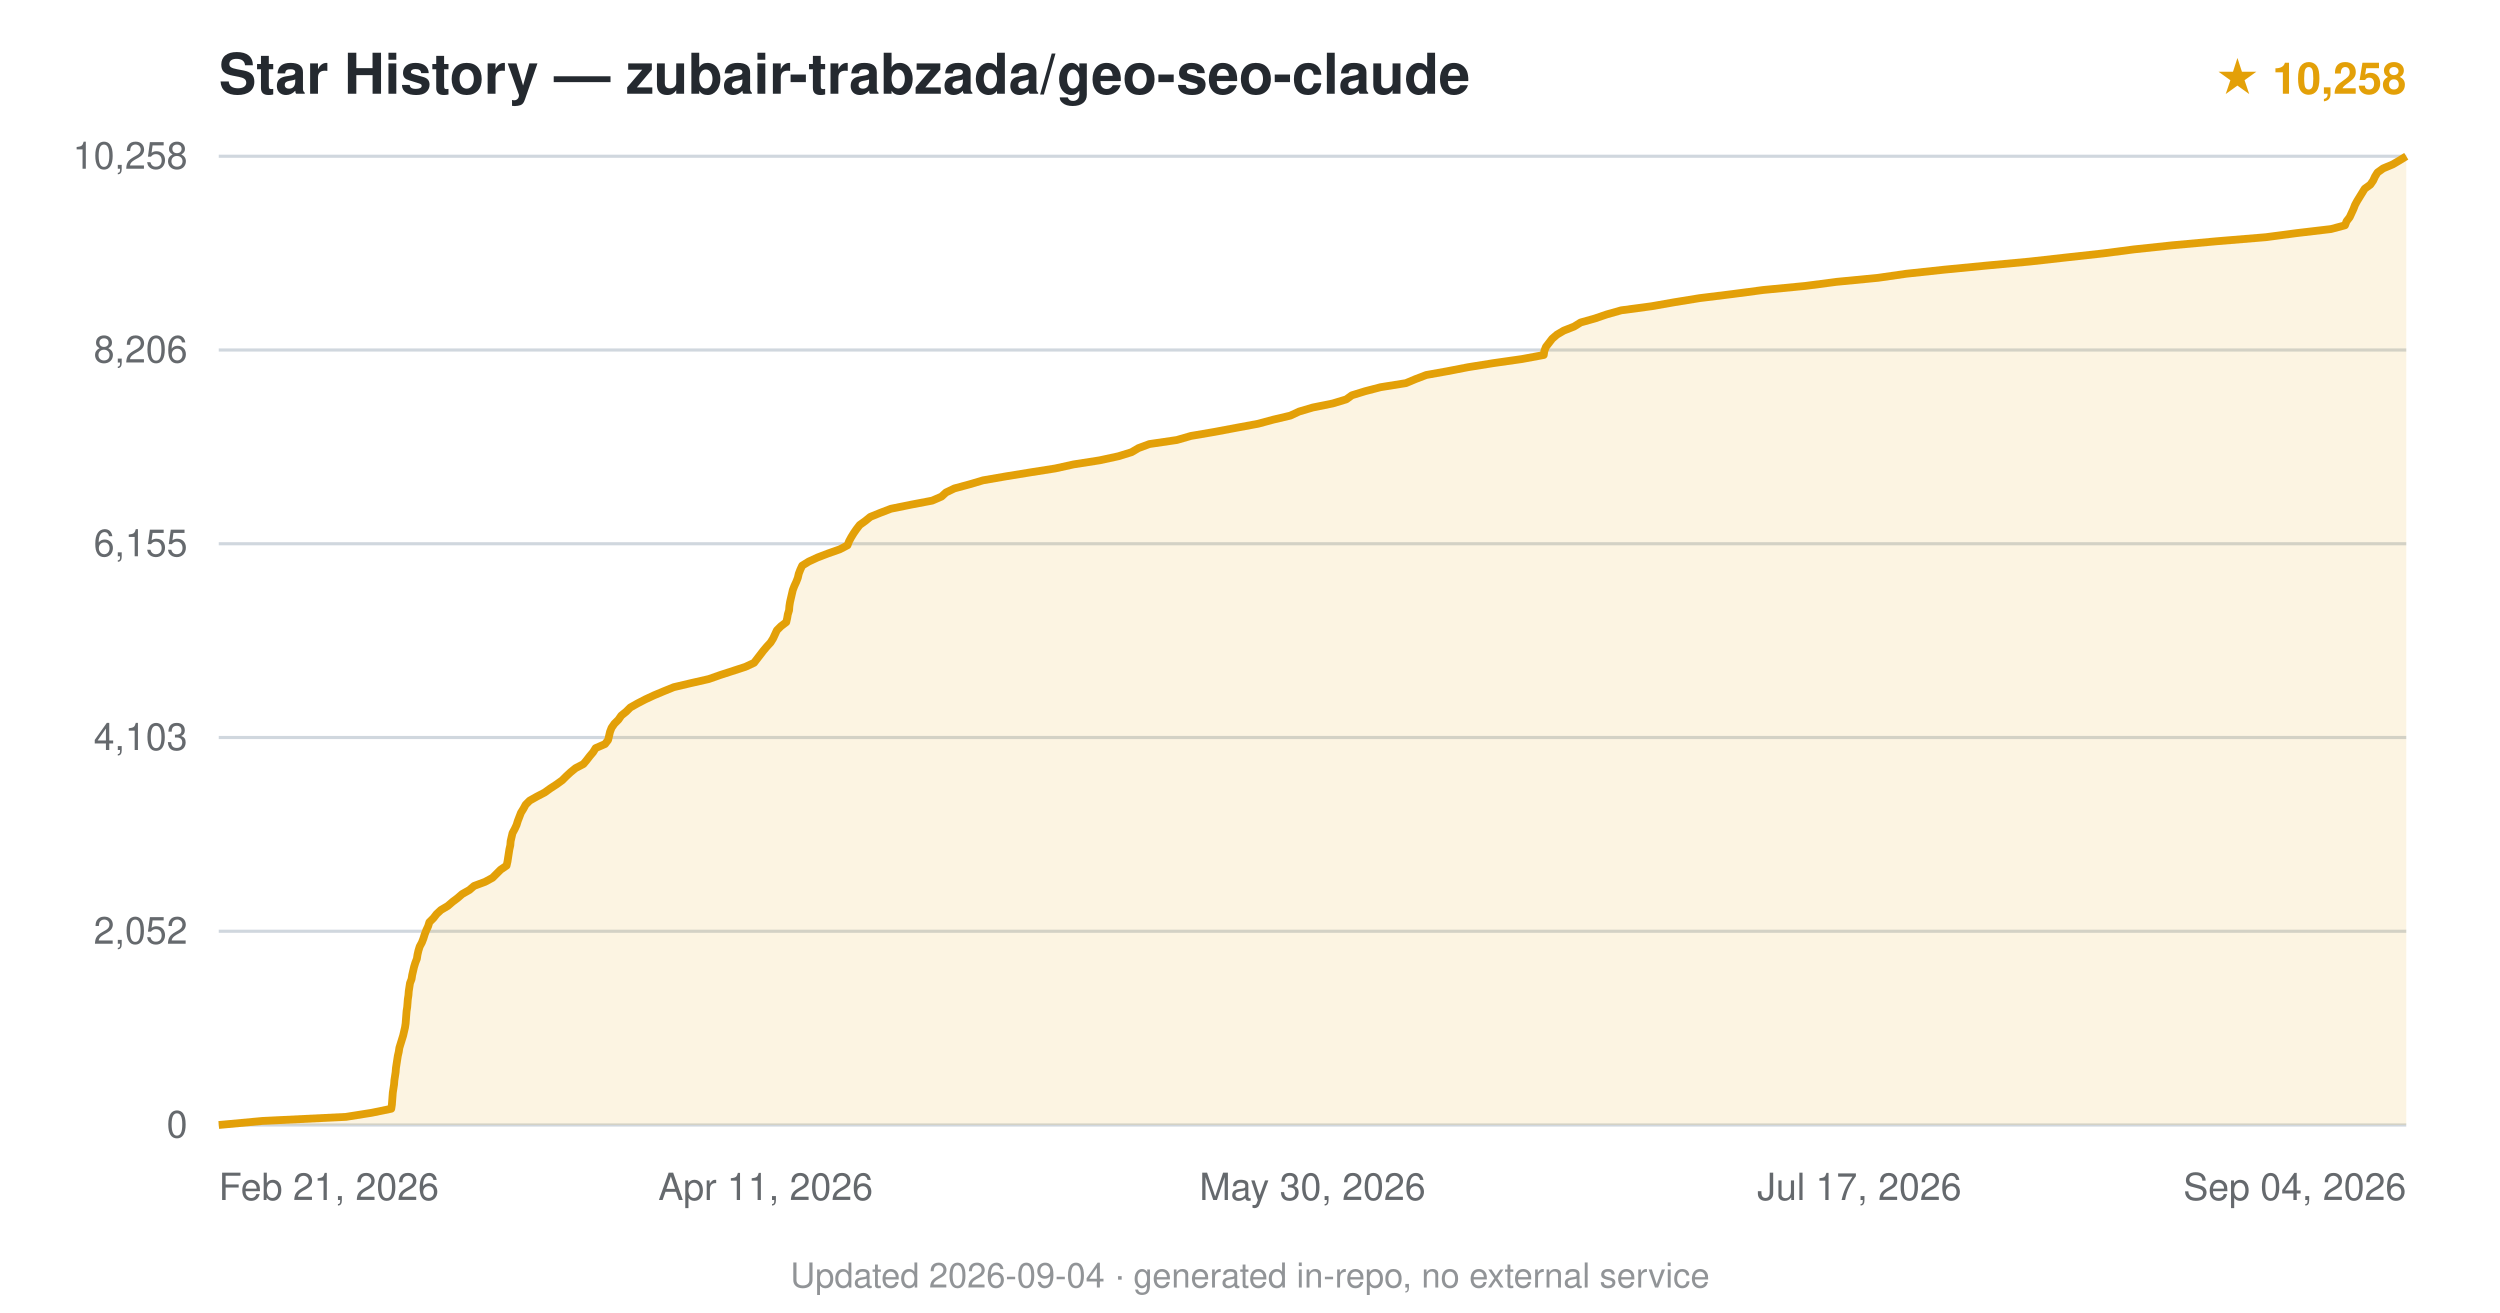
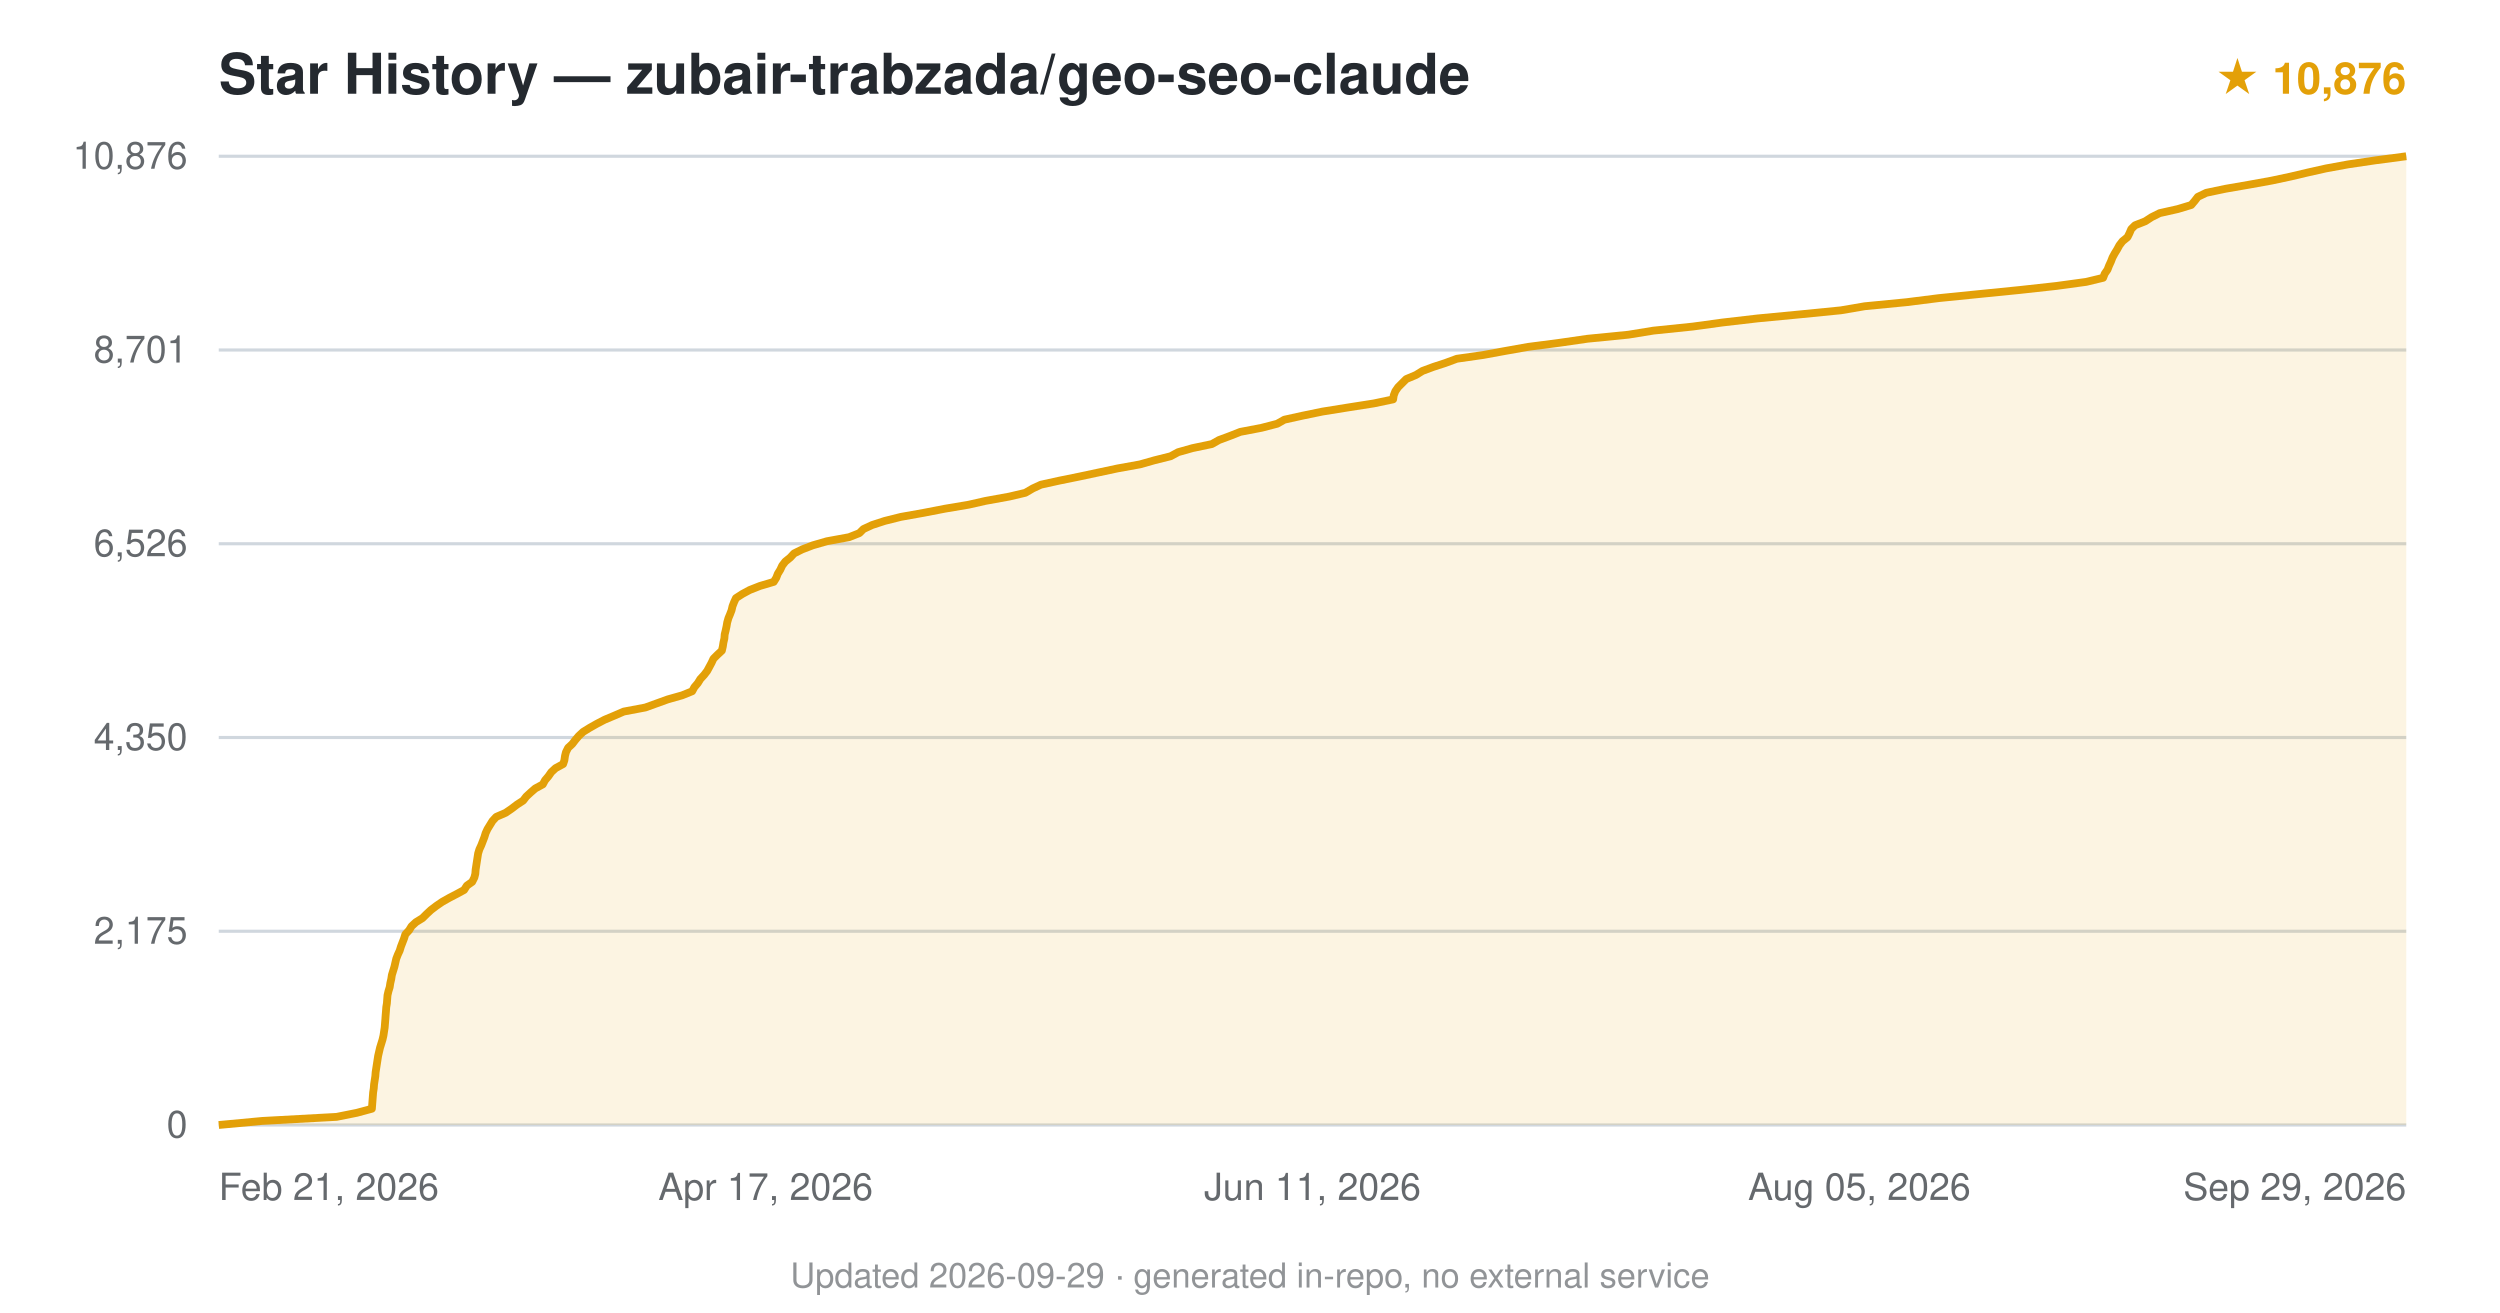
<svg xmlns="http://www.w3.org/2000/svg" viewBox="0 0 800 420" font-family="-apple-system,BlinkMacSystemFont,'Segoe UI',Helvetica,Arial,sans-serif">
  <text x="70" y="30" font-size="18" font-weight="600" fill="#24292f">Star History — zubair-trabzada/geo-seo-claude</text>
-   <text x="770" y="30" text-anchor="end" font-size="14" fill="#e3a008" font-weight="600">★ 10,258</text>
+   <text x="770" y="30" text-anchor="end" font-size="14" fill="#e3a008" font-weight="600">★ 10,876</text>
  <line x1="70" y1="360.0" x2="770" y2="360.0" stroke="#d0d7de" stroke-width="1" />
  <text x="60" y="364.0" text-anchor="end" font-size="12" fill="#24292f" opacity="0.7">0</text>
  <line x1="70" y1="298.0" x2="770" y2="298.0" stroke="#d0d7de" stroke-width="1" />
-   <text x="60" y="302.0" text-anchor="end" font-size="12" fill="#24292f" opacity="0.7">2,052</text>
+   <text x="60" y="302.0" text-anchor="end" font-size="12" fill="#24292f" opacity="0.7">2,175</text>
  <line x1="70" y1="236.0" x2="770" y2="236.0" stroke="#d0d7de" stroke-width="1" />
-   <text x="60" y="240.0" text-anchor="end" font-size="12" fill="#24292f" opacity="0.7">4,103</text>
+   <text x="60" y="240.0" text-anchor="end" font-size="12" fill="#24292f" opacity="0.7">4,350</text>
  <line x1="70" y1="174.0" x2="770" y2="174.0" stroke="#d0d7de" stroke-width="1" />
-   <text x="60" y="178.0" text-anchor="end" font-size="12" fill="#24292f" opacity="0.7">6,155</text>
+   <text x="60" y="178.0" text-anchor="end" font-size="12" fill="#24292f" opacity="0.7">6,526</text>
  <line x1="70" y1="112.0" x2="770" y2="112.0" stroke="#d0d7de" stroke-width="1" />
-   <text x="60" y="116.0" text-anchor="end" font-size="12" fill="#24292f" opacity="0.7">8,206</text>
+   <text x="60" y="116.0" text-anchor="end" font-size="12" fill="#24292f" opacity="0.7">8,701</text>
  <line x1="70" y1="50.0" x2="770" y2="50.0" stroke="#d0d7de" stroke-width="1" />
-   <text x="60" y="54.0" text-anchor="end" font-size="12" fill="#24292f" opacity="0.7">10,258</text>
-   <path d="M70.0,360.0 L84.0,358.7 L110.7,357.4 L118.9,356.1 L125.2,354.8 L125.4,353.5 L125.5,352.2 L125.6,350.9 L125.7,349.6 L125.9,348.3 L126.1,347.0 L126.2,345.7 L126.4,344.4 L126.6,343.1 L126.7,341.8 L126.9,340.5 L127.1,339.2 L127.3,337.9 L127.6,336.6 L127.8,335.3 L128.2,334.0 L128.6,332.7 L129.0,331.4 L129.3,330.1 L129.6,328.8 L129.8,327.5 L129.9,326.2 L130.0,324.9 L130.1,323.6 L130.3,322.3 L130.4,321.1 L130.5,319.8 L130.7,318.5 L130.8,317.2 L131.0,315.9 L131.2,314.6 L131.7,313.3 L131.9,312.0 L132.2,310.7 L132.5,309.4 L132.9,308.1 L133.4,306.8 L133.6,305.5 L133.9,304.2 L134.3,302.9 L135.0,301.6 L135.5,300.3 L135.9,299.0 L136.4,297.7 L137.0,296.4 L137.4,295.1 L138.7,293.8 L139.7,292.5 L141.1,291.2 L143.3,289.9 L144.8,288.6 L146.4,287.4 L147.9,286.1 L150.2,284.8 L151.7,283.5 L155.2,282.2 L157.6,280.9 L158.9,279.6 L160.2,278.3 L162.1,277.0 L162.4,275.7 L162.6,274.4 L162.8,273.1 L163.0,271.8 L163.3,270.5 L163.4,269.2 L163.7,267.9 L164.0,266.6 L164.7,265.3 L165.3,264.0 L165.7,262.7 L166.2,261.4 L166.7,260.1 L167.5,258.8 L168.2,257.5 L169.5,256.2 L171.8,254.9 L174.3,253.6 L176.1,252.3 L178.1,251.0 L179.9,249.7 L181.2,248.4 L182.6,247.1 L184.2,245.8 L186.7,244.5 L187.7,243.3 L188.7,242.0 L189.8,240.7 L190.6,239.4 L193.6,238.1 L194.6,236.8 L194.9,235.5 L195.2,234.2 L195.7,232.9 L196.6,231.6 L197.9,230.3 L198.8,229.0 L200.4,227.7 L201.7,226.4 L204.0,225.1 L206.5,223.8 L209.3,222.5 L212.4,221.2 L215.6,219.9 L221.1,218.6 L226.8,217.3 L230.5,216.0 L234.5,214.7 L238.5,213.4 L241.3,212.1 L242.3,210.8 L243.3,209.5 L244.3,208.2 L245.4,206.9 L246.6,205.6 L247.4,204.3 L248.0,203.0 L248.6,201.7 L249.9,200.4 L251.6,199.1 L251.9,197.8 L252.1,196.6 L252.5,195.3 L252.6,194.0 L252.8,192.7 L253.1,191.4 L253.4,190.1 L253.7,188.8 L254.2,187.5 L254.8,186.2 L255.3,184.9 L255.6,183.6 L256.1,182.3 L256.7,181.0 L258.8,179.7 L261.6,178.4 L265.0,177.1 L268.7,175.8 L271.2,174.5 L271.7,173.2 L272.4,171.9 L273.2,170.6 L274.1,169.3 L275.1,168.0 L276.9,166.7 L278.5,165.4 L281.7,164.1 L285.1,162.8 L291.5,161.5 L298.3,160.2 L301.3,158.9 L302.7,157.6 L305.4,156.3 L310.2,155.0 L314.6,153.7 L322.1,152.4 L330.1,151.1 L337.7,149.9 L343.6,148.6 L351.9,147.3 L357.9,146.0 L362.1,144.7 L364.3,143.4 L367.8,142.1 L376.6,140.8 L381.1,139.5 L388.7,138.2 L395.6,136.9 L402.6,135.6 L407.4,134.3 L412.9,133.0 L415.7,131.7 L420.1,130.4 L426.5,129.1 L430.8,127.8 L432.6,126.5 L436.8,125.2 L441.8,123.9 L449.9,122.6 L453.0,121.3 L456.4,120.0 L463.1,118.8 L469.8,117.5 L477.9,116.2 L487.0,114.9 L494.0,113.6 L494.2,112.3 L494.7,111.0 L495.7,109.7 L496.7,108.4 L498.2,107.1 L500.4,105.8 L503.7,104.5 L505.8,103.2 L510.4,101.9 L514.2,100.6 L518.8,99.3 L528.5,98.0 L535.9,96.7 L543.9,95.4 L554.4,94.1 L564.2,92.8 L577.7,91.5 L587.6,90.2 L601.0,88.9 L610.0,87.6 L622.1,86.3 L635.5,85.0 L649.5,83.7 L661.1,82.4 L672.9,81.1 L682.9,79.8 L695.1,78.5 L709.4,77.2 L725.1,75.9 L734.9,74.6 L745.9,73.3 L750.4,72.1 L750.9,70.8 L751.9,69.5 L752.5,68.2 L753.1,66.9 L753.6,65.6 L754.3,64.3 L755.1,63.0 L755.9,61.7 L756.7,60.4 L758.5,59.1 L759.4,57.8 L760.0,56.5 L760.8,55.2 L762.6,53.9 L765.7,52.6 L767.9,51.3 L770.0,50.0 L770.0,360 L70.0,360 Z" fill="#e3a008" opacity="0.12" />
-   <path d="M70.0,360.0 L84.0,358.7 L110.7,357.4 L118.9,356.1 L125.2,354.8 L125.4,353.5 L125.5,352.2 L125.6,350.9 L125.7,349.6 L125.9,348.3 L126.1,347.0 L126.2,345.7 L126.4,344.4 L126.6,343.1 L126.7,341.8 L126.9,340.5 L127.1,339.2 L127.3,337.9 L127.6,336.6 L127.8,335.3 L128.2,334.0 L128.6,332.7 L129.0,331.4 L129.3,330.1 L129.6,328.8 L129.8,327.5 L129.9,326.2 L130.0,324.9 L130.1,323.6 L130.3,322.3 L130.4,321.1 L130.5,319.8 L130.7,318.5 L130.8,317.2 L131.0,315.9 L131.2,314.6 L131.7,313.3 L131.9,312.0 L132.2,310.7 L132.5,309.4 L132.9,308.1 L133.4,306.8 L133.6,305.5 L133.9,304.2 L134.3,302.9 L135.0,301.6 L135.5,300.3 L135.9,299.0 L136.4,297.7 L137.0,296.4 L137.4,295.1 L138.7,293.8 L139.7,292.5 L141.1,291.2 L143.3,289.9 L144.8,288.6 L146.4,287.4 L147.9,286.1 L150.2,284.8 L151.7,283.5 L155.2,282.2 L157.6,280.9 L158.9,279.6 L160.2,278.3 L162.1,277.0 L162.4,275.7 L162.6,274.4 L162.8,273.1 L163.0,271.8 L163.3,270.5 L163.4,269.2 L163.7,267.9 L164.0,266.6 L164.7,265.3 L165.3,264.0 L165.7,262.7 L166.2,261.4 L166.7,260.1 L167.5,258.8 L168.2,257.5 L169.5,256.2 L171.8,254.9 L174.3,253.6 L176.1,252.3 L178.1,251.0 L179.9,249.7 L181.2,248.4 L182.6,247.1 L184.2,245.8 L186.7,244.5 L187.7,243.3 L188.7,242.0 L189.8,240.7 L190.6,239.4 L193.6,238.1 L194.6,236.8 L194.9,235.5 L195.2,234.2 L195.7,232.9 L196.6,231.6 L197.9,230.3 L198.8,229.0 L200.4,227.7 L201.7,226.4 L204.0,225.1 L206.5,223.8 L209.3,222.5 L212.4,221.2 L215.6,219.9 L221.1,218.6 L226.8,217.3 L230.5,216.0 L234.5,214.7 L238.5,213.4 L241.3,212.1 L242.3,210.8 L243.3,209.5 L244.3,208.2 L245.4,206.9 L246.6,205.6 L247.4,204.3 L248.0,203.0 L248.6,201.7 L249.9,200.4 L251.6,199.1 L251.9,197.8 L252.1,196.6 L252.5,195.3 L252.6,194.0 L252.8,192.7 L253.1,191.4 L253.4,190.1 L253.7,188.8 L254.2,187.5 L254.8,186.2 L255.3,184.9 L255.6,183.6 L256.1,182.3 L256.7,181.0 L258.8,179.7 L261.6,178.4 L265.0,177.1 L268.7,175.8 L271.2,174.5 L271.7,173.2 L272.4,171.9 L273.2,170.6 L274.1,169.3 L275.1,168.0 L276.9,166.7 L278.5,165.4 L281.7,164.1 L285.1,162.8 L291.5,161.5 L298.3,160.2 L301.3,158.9 L302.7,157.6 L305.4,156.3 L310.2,155.0 L314.6,153.7 L322.1,152.4 L330.1,151.1 L337.7,149.9 L343.6,148.6 L351.9,147.3 L357.9,146.0 L362.1,144.7 L364.3,143.4 L367.8,142.1 L376.6,140.8 L381.1,139.5 L388.7,138.2 L395.6,136.9 L402.6,135.6 L407.4,134.3 L412.9,133.0 L415.7,131.7 L420.1,130.4 L426.5,129.1 L430.8,127.8 L432.6,126.5 L436.8,125.2 L441.8,123.9 L449.9,122.6 L453.0,121.3 L456.4,120.0 L463.1,118.8 L469.8,117.5 L477.9,116.2 L487.0,114.9 L494.0,113.6 L494.2,112.3 L494.7,111.0 L495.7,109.7 L496.7,108.4 L498.2,107.1 L500.4,105.8 L503.7,104.5 L505.8,103.2 L510.4,101.9 L514.2,100.6 L518.8,99.3 L528.5,98.0 L535.9,96.7 L543.9,95.4 L554.4,94.1 L564.2,92.8 L577.7,91.5 L587.6,90.2 L601.0,88.9 L610.0,87.6 L622.1,86.3 L635.5,85.0 L649.5,83.7 L661.1,82.4 L672.9,81.1 L682.9,79.8 L695.1,78.5 L709.4,77.2 L725.1,75.9 L734.9,74.6 L745.9,73.3 L750.4,72.1 L750.9,70.8 L751.9,69.5 L752.5,68.2 L753.1,66.9 L753.6,65.6 L754.3,64.3 L755.1,63.0 L755.9,61.7 L756.7,60.4 L758.5,59.1 L759.4,57.8 L760.0,56.5 L760.8,55.2 L762.6,53.9 L765.7,52.6 L767.9,51.3 L770.0,50.0" fill="none" stroke="#e3a008" stroke-width="2.5" stroke-linejoin="round" />
+   <text x="60" y="54.0" text-anchor="end" font-size="12" fill="#24292f" opacity="0.7">10,876</text>
+   <path d="M70.0,360.0 L83.9,358.7 L107.7,357.4 L114.2,356.1 L119.0,354.8 L119.1,353.5 L119.2,352.2 L119.3,350.9 L119.4,349.6 L119.6,348.3 L119.7,347.0 L119.9,345.7 L120.1,344.4 L120.2,343.1 L120.4,341.8 L120.6,340.5 L120.8,339.2 L121.0,337.9 L121.3,336.6 L121.6,335.3 L122.0,334.0 L122.4,332.7 L122.7,331.4 L122.9,330.1 L123.1,328.8 L123.2,327.5 L123.3,326.3 L123.4,324.9 L123.5,323.7 L123.6,322.3 L123.8,321.1 L123.9,319.8 L124.0,318.5 L124.3,317.2 L124.7,315.9 L124.9,314.6 L125.2,313.3 L125.4,312.0 L125.8,310.7 L126.2,309.4 L126.5,308.1 L126.8,306.8 L127.3,305.5 L127.9,304.2 L128.3,302.9 L128.8,301.6 L129.3,300.3 L129.7,299.0 L130.9,297.7 L131.7,296.4 L133.1,295.1 L135.2,293.8 L136.5,292.5 L137.9,291.2 L139.6,289.9 L141.5,288.6 L143.8,287.3 L146.3,286.0 L148.5,284.8 L149.4,283.4 L151.1,282.2 L151.8,280.8 L152.1,279.6 L152.2,278.3 L152.4,277.0 L152.6,275.7 L152.8,274.4 L153.0,273.1 L153.4,271.8 L154.0,270.5 L154.5,269.2 L155.0,267.9 L155.4,266.6 L156.0,265.3 L156.8,264.0 L157.6,262.7 L158.8,261.4 L161.8,260.1 L163.7,258.8 L165.4,257.5 L167.4,256.2 L168.4,254.9 L169.8,253.6 L171.3,252.3 L173.7,251.0 L174.4,249.7 L175.5,248.4 L176.4,247.1 L177.8,245.8 L180.2,244.5 L180.6,243.3 L180.8,241.9 L181.1,240.7 L181.8,239.3 L183.1,238.1 L184.1,236.8 L185.2,235.5 L186.6,234.2 L188.7,232.9 L191.0,231.6 L193.5,230.3 L196.6,229.0 L199.6,227.7 L206.5,226.4 L210.1,225.1 L213.7,223.8 L218.3,222.5 L221.5,221.2 L222.2,219.9 L223.3,218.6 L224.1,217.3 L225.3,216.0 L226.3,214.7 L227.0,213.4 L227.7,212.1 L228.3,210.8 L229.6,209.5 L231.0,208.2 L231.3,206.9 L231.5,205.6 L231.8,204.3 L231.9,203.0 L232.2,201.8 L232.5,200.4 L232.7,199.2 L233.1,197.8 L233.6,196.6 L234.1,195.3 L234.4,194.0 L234.9,192.7 L235.5,191.4 L237.5,190.1 L239.9,188.8 L243.2,187.5 L247.6,186.2 L248.4,184.9 L248.9,183.6 L249.7,182.3 L250.3,181.0 L251.3,179.7 L252.9,178.4 L254.1,177.1 L256.7,175.8 L260.1,174.5 L264.6,173.2 L271.7,171.9 L275.0,170.6 L276.3,169.3 L279.1,168.0 L283.1,166.7 L288.3,165.4 L295.6,164.1 L302.3,162.8 L310.0,161.5 L315.3,160.3 L323.0,158.9 L328.1,157.7 L330.5,156.3 L333.1,155.1 L339.0,153.8 L345.4,152.5 L351.5,151.2 L357.6,149.9 L364.8,148.6 L369.4,147.3 L374.6,146.0 L377.0,144.7 L381.6,143.4 L387.8,142.1 L390.1,140.8 L393.6,139.5 L396.9,138.2 L403.7,136.9 L408.7,135.6 L411.0,134.3 L416.9,133.0 L423.2,131.7 L431.3,130.4 L439.6,129.1 L445.8,127.8 L446.0,126.5 L446.5,125.2 L447.4,123.9 L448.7,122.6 L450.0,121.3 L453.1,120.0 L455.2,118.7 L458.7,117.4 L462.4,116.2 L466.2,114.8 L474.6,113.6 L481.7,112.3 L489.0,111.0 L499.0,109.7 L508.0,108.4 L521.1,107.1 L529.1,105.8 L541.7,104.5 L551.2,103.2 L562.4,101.9 L576.0,100.6 L589.1,99.3 L596.7,98.0 L610.1,96.7 L620.4,95.4 L633.3,94.1 L646.3,92.8 L658.1,91.5 L667.6,90.2 L673.0,88.9 L673.5,87.6 L674.4,86.3 L674.9,85.0 L675.5,83.7 L676.0,82.4 L676.7,81.1 L677.5,79.8 L678.2,78.5 L679.2,77.2 L680.8,75.9 L681.4,74.7 L682.0,73.3 L683.2,72.1 L686.5,70.8 L688.5,69.5 L691.1,68.2 L696.9,66.9 L701.2,65.6 L702.3,64.3 L703.3,63.0 L706.0,61.7 L712.2,60.4 L719.7,59.1 L726.9,57.8 L733.0,56.5 L738.5,55.2 L744.3,53.9 L751.4,52.6 L760.2,51.3 L770.0,50.0 L770.0,360 L70.0,360 Z" fill="#e3a008" opacity="0.12" />
+   <path d="M70.0,360.0 L83.9,358.7 L107.7,357.4 L114.2,356.1 L119.0,354.8 L119.1,353.5 L119.2,352.2 L119.3,350.9 L119.4,349.6 L119.6,348.3 L119.7,347.0 L119.9,345.7 L120.1,344.4 L120.2,343.1 L120.4,341.8 L120.6,340.5 L120.8,339.2 L121.0,337.9 L121.3,336.6 L121.6,335.3 L122.0,334.0 L122.4,332.7 L122.7,331.4 L122.9,330.1 L123.1,328.8 L123.2,327.5 L123.3,326.3 L123.4,324.9 L123.5,323.7 L123.6,322.3 L123.8,321.1 L123.9,319.8 L124.0,318.5 L124.3,317.2 L124.7,315.9 L124.9,314.6 L125.2,313.3 L125.4,312.0 L125.8,310.7 L126.2,309.4 L126.5,308.1 L126.8,306.8 L127.3,305.5 L127.9,304.2 L128.3,302.9 L128.8,301.6 L129.3,300.3 L129.7,299.0 L130.9,297.7 L131.7,296.4 L133.1,295.1 L135.2,293.8 L136.5,292.5 L137.9,291.2 L139.6,289.9 L141.5,288.6 L143.8,287.3 L146.3,286.0 L148.5,284.8 L149.4,283.4 L151.1,282.2 L151.8,280.8 L152.1,279.6 L152.2,278.3 L152.4,277.0 L152.6,275.7 L152.8,274.4 L153.0,273.1 L153.4,271.8 L154.0,270.5 L154.5,269.2 L155.0,267.9 L155.4,266.6 L156.0,265.3 L156.8,264.0 L157.6,262.7 L158.8,261.4 L161.8,260.1 L163.7,258.8 L165.4,257.5 L167.4,256.2 L168.4,254.9 L169.8,253.6 L171.3,252.3 L173.7,251.0 L174.4,249.7 L175.5,248.4 L176.4,247.1 L177.8,245.8 L180.2,244.5 L180.6,243.3 L180.8,241.9 L181.1,240.7 L181.8,239.3 L183.1,238.1 L184.1,236.8 L185.2,235.5 L186.6,234.2 L188.7,232.9 L191.0,231.6 L193.5,230.3 L196.6,229.0 L199.6,227.7 L206.5,226.4 L210.1,225.1 L213.7,223.8 L218.3,222.5 L221.5,221.2 L222.2,219.9 L223.3,218.6 L224.1,217.3 L225.3,216.0 L226.3,214.7 L227.0,213.4 L227.7,212.1 L228.3,210.8 L229.6,209.5 L231.0,208.2 L231.3,206.9 L231.5,205.6 L231.8,204.3 L231.9,203.0 L232.2,201.8 L232.5,200.4 L232.7,199.2 L233.1,197.8 L233.6,196.6 L234.1,195.3 L234.4,194.0 L234.9,192.7 L235.5,191.4 L237.5,190.1 L239.9,188.8 L243.2,187.5 L247.6,186.2 L248.4,184.9 L248.9,183.6 L249.7,182.3 L250.3,181.0 L251.3,179.7 L252.9,178.4 L254.1,177.1 L256.7,175.8 L260.1,174.5 L264.6,173.2 L271.7,171.9 L275.0,170.6 L276.3,169.3 L279.1,168.0 L283.1,166.7 L288.3,165.4 L295.6,164.1 L302.3,162.8 L310.0,161.5 L315.3,160.3 L323.0,158.9 L328.1,157.7 L330.5,156.3 L333.1,155.1 L339.0,153.8 L345.4,152.5 L351.5,151.2 L357.6,149.9 L364.8,148.6 L369.4,147.3 L374.6,146.0 L377.0,144.7 L381.6,143.4 L387.8,142.1 L390.1,140.8 L393.6,139.5 L396.9,138.2 L403.7,136.9 L408.7,135.6 L411.0,134.3 L416.9,133.0 L423.2,131.7 L431.3,130.4 L439.6,129.1 L445.8,127.8 L446.0,126.5 L446.5,125.2 L447.4,123.9 L448.7,122.6 L450.0,121.3 L453.1,120.0 L455.2,118.7 L458.7,117.4 L462.4,116.2 L466.2,114.8 L474.6,113.6 L481.7,112.3 L489.0,111.0 L499.0,109.7 L508.0,108.4 L521.1,107.1 L529.1,105.8 L541.7,104.5 L551.2,103.2 L562.4,101.9 L576.0,100.6 L589.1,99.3 L596.7,98.0 L610.1,96.7 L620.4,95.4 L633.3,94.1 L646.3,92.8 L658.1,91.5 L667.6,90.2 L673.0,88.9 L673.5,87.6 L674.4,86.3 L674.9,85.0 L675.5,83.7 L676.0,82.4 L676.7,81.1 L677.5,79.8 L678.2,78.5 L679.2,77.2 L680.8,75.9 L681.4,74.7 L682.0,73.3 L683.2,72.1 L686.5,70.8 L688.5,69.5 L691.1,68.2 L696.9,66.9 L701.2,65.6 L702.3,64.3 L703.3,63.0 L706.0,61.7 L712.2,60.4 L719.7,59.1 L726.9,57.8 L733.0,56.5 L738.5,55.2 L744.3,53.9 L751.4,52.6 L760.2,51.3 L770.0,50.0" fill="none" stroke="#e3a008" stroke-width="2.5" stroke-linejoin="round" />
  <text x="70.0" y="384" text-anchor="start" font-size="12" fill="#24292f" opacity="0.7">Feb 21, 2026</text>
-   <text x="245.0" y="384" text-anchor="middle" font-size="12" fill="#24292f" opacity="0.7">Apr 11, 2026</text>
-   <text x="420.0" y="384" text-anchor="middle" font-size="12" fill="#24292f" opacity="0.7">May 30, 2026</text>
-   <text x="595.0" y="384" text-anchor="middle" font-size="12" fill="#24292f" opacity="0.7">Jul 17, 2026</text>
-   <text x="770.0" y="384" text-anchor="end" font-size="12" fill="#24292f" opacity="0.7">Sep 04, 2026</text>
-   <text x="400.0" y="412" text-anchor="middle" font-size="11" fill="#24292f" opacity="0.5">Updated 2026-09-04 · generated in-repo, no external service</text>
+   <text x="245.0" y="384" text-anchor="middle" font-size="12" fill="#24292f" opacity="0.7">Apr 17, 2026</text>
+   <text x="420.0" y="384" text-anchor="middle" font-size="12" fill="#24292f" opacity="0.7">Jun 11, 2026</text>
+   <text x="595.0" y="384" text-anchor="middle" font-size="12" fill="#24292f" opacity="0.7">Aug 05, 2026</text>
+   <text x="770.0" y="384" text-anchor="end" font-size="12" fill="#24292f" opacity="0.7">Sep 29, 2026</text>
+   <text x="400.0" y="412" text-anchor="middle" font-size="11" fill="#24292f" opacity="0.5">Updated 2026-09-29 · generated in-repo, no external service</text>
</svg>
